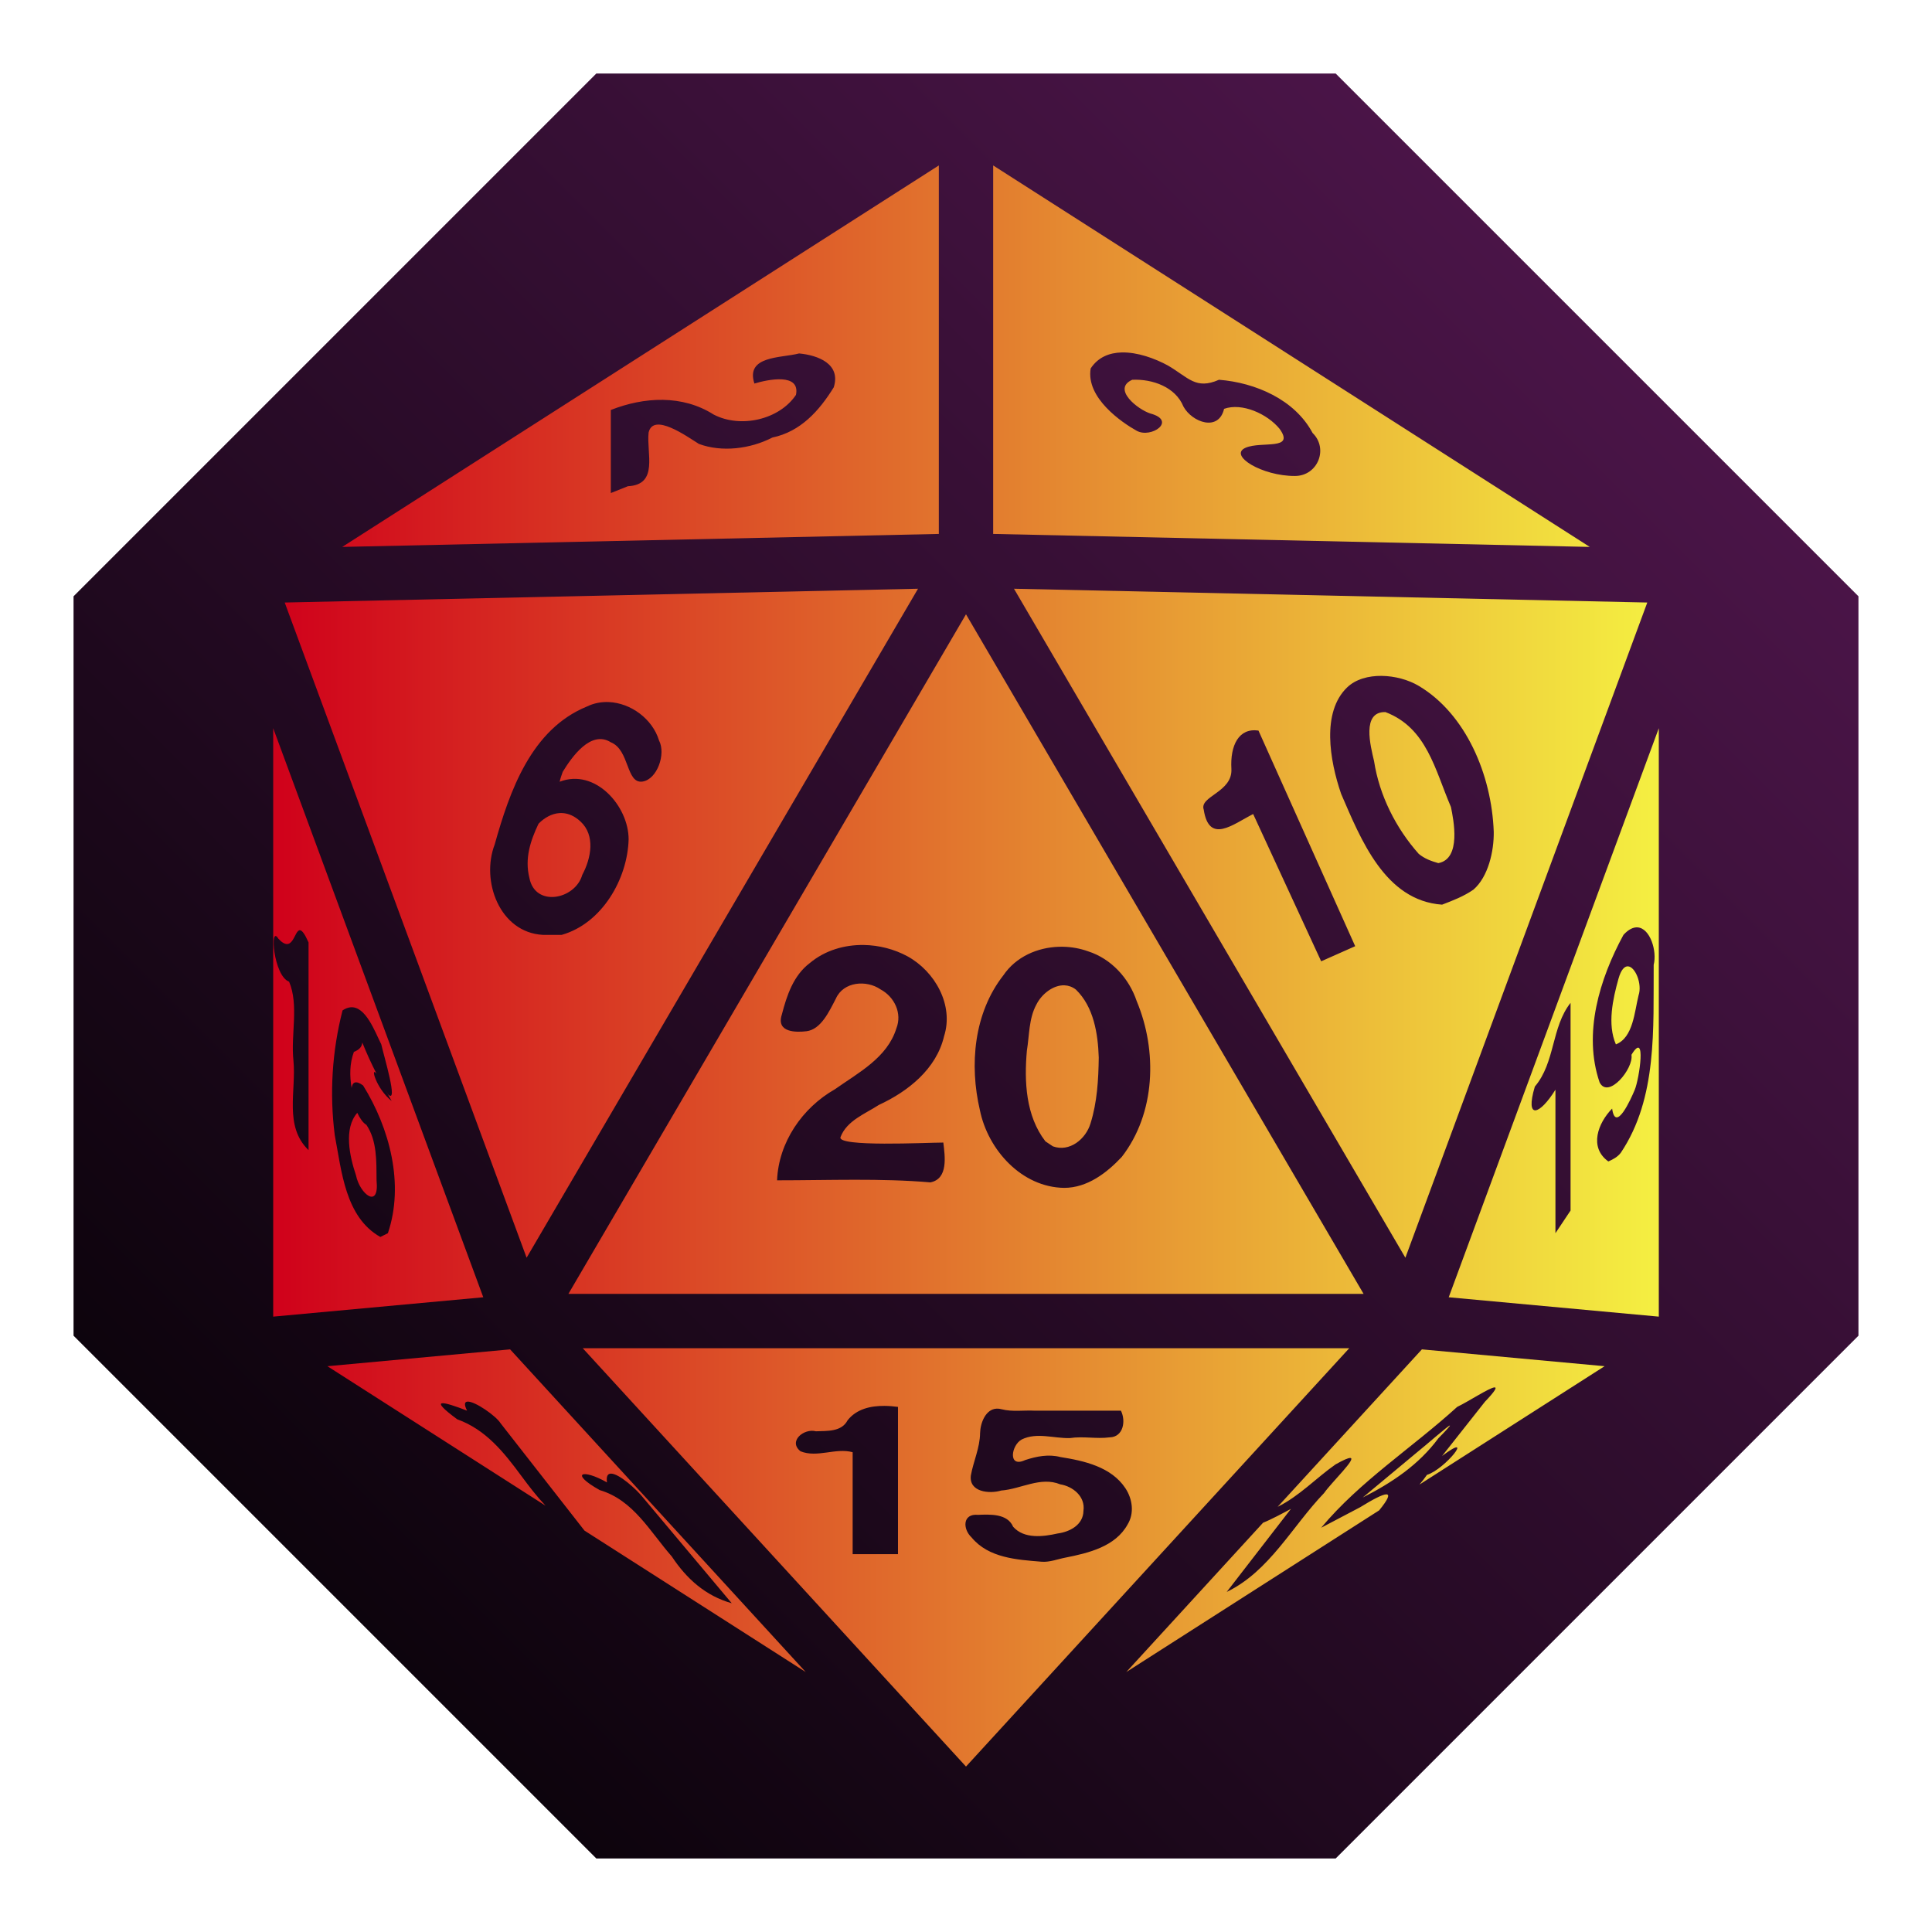
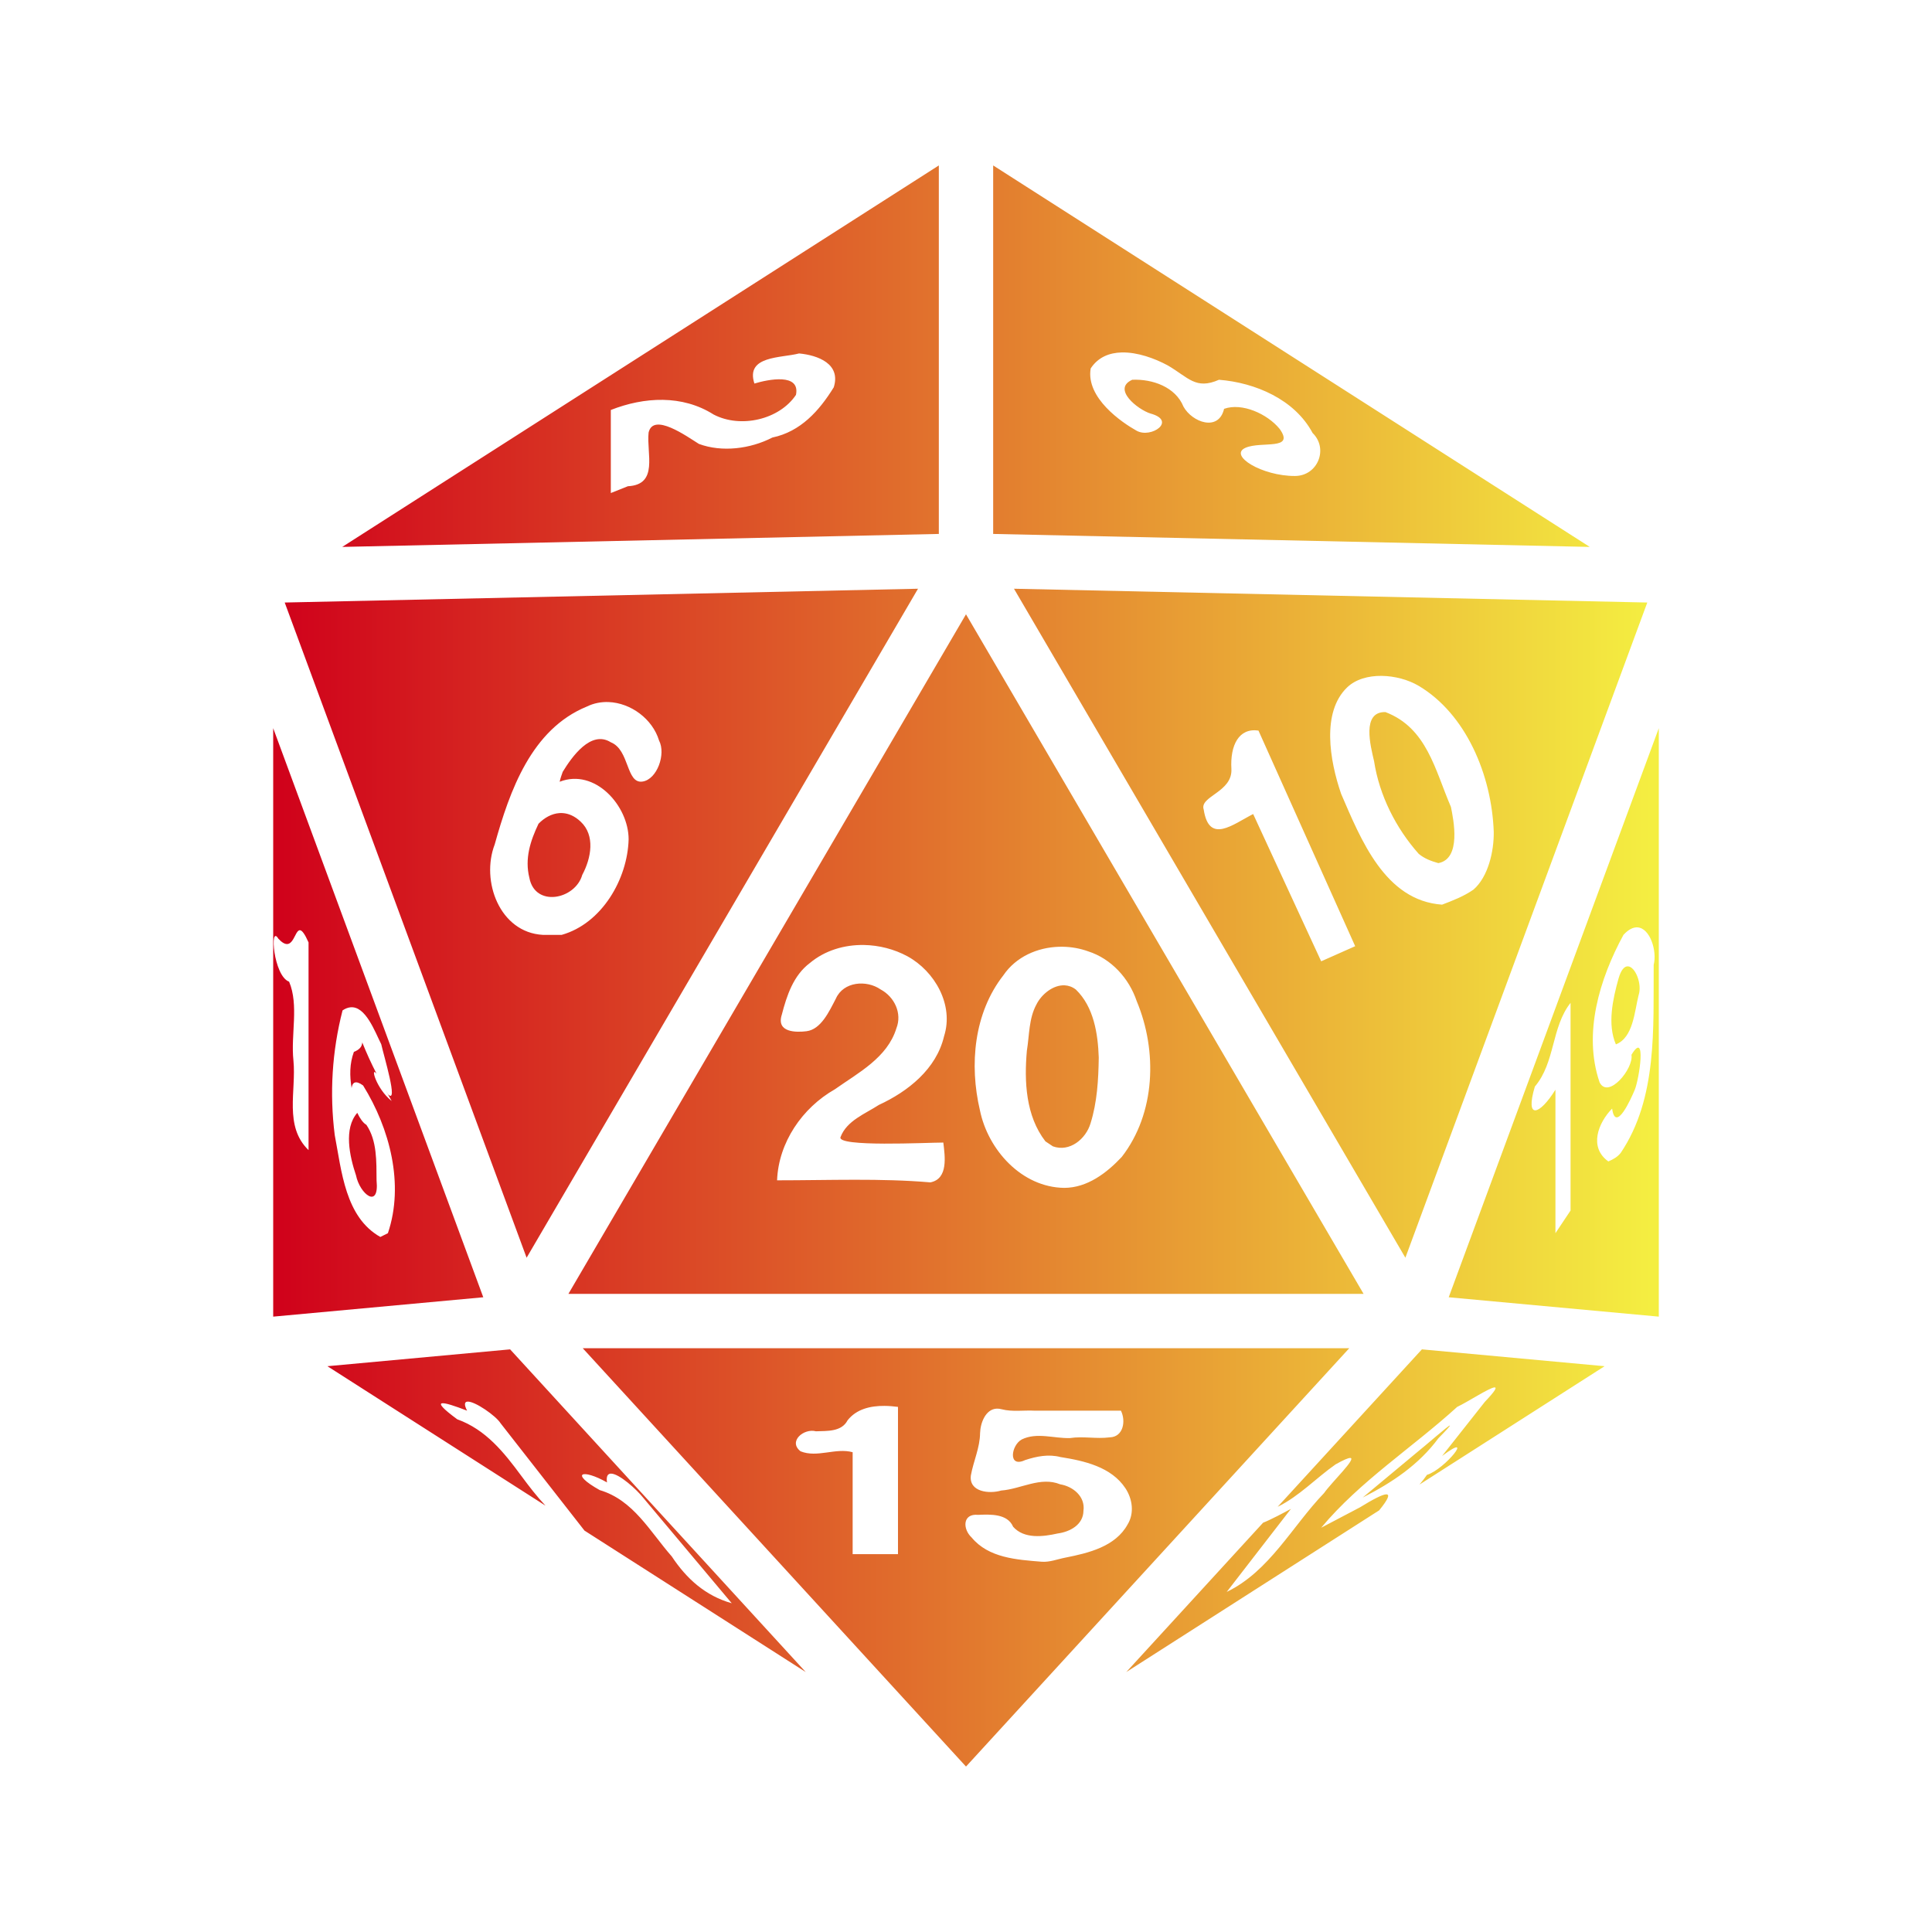
<svg xmlns="http://www.w3.org/2000/svg" viewBox="0 0 512 512" style="height: 512px; width: 512px;">
  <defs>
-     <linearGradient id="gradient-0" x1="0" x2="1" y1="1" y2="0">
+     <linearGradient x1="0" x2="1" y1="1" y2="0" id="gradient-0">
      <stop offset="0%" stop-color="#000" stop-opacity="1" />
      <stop offset="100%" stop-color="#571854" stop-opacity="1" />
    </linearGradient>
    <linearGradient id="gradient-1">
      <stop offset="0%" stop-color="#d0021b" stop-opacity="1" />
      <stop offset="100%" stop-color="#f4ee41" stop-opacity="1" />
    </linearGradient>
  </defs>
-   <polygon points="492.51,353.97,353.97,492.51,158.03,492.51,19.49,353.97,19.49,158.03,158.03,19.49,353.97,19.49,492.51,158.03" fill="url(#gradient-0)" />
  <g class="" transform="translate(0,0)" style="touch-action: none;">
    <path d="M248 20.27L72.33 132.598 248 128.775zm16 0v108.505l175.67 3.823zm37.844 55.066c4.647-.112 9.772 1.762 13.576 3.824 6.082 3.54 8.205 7.248 15.074 4.22 10.698.844 22.297 5.794 27.568 15.68 4.715 4.574 1.555 12.61-5.167 12.65-9.72.06-19.74-6.075-14.563-8.314 4.65-2.01 14.634.886 10.014-5.56-3.632-4.435-11.085-7.78-16.352-5.897-1.59 6.81-9.382 3.996-11.955-.643-2.357-5.815-9.154-8.18-15.085-7.916-6.06 2.703 1.67 8.784 5.344 9.936 7.904 2.124.217 7.454-4.062 5.07-4.28-2.386-14.993-9.645-13.523-18.34 2.188-3.336 5.514-4.623 9.13-4.71zm-94.987.293c5.534.522 12.383 3.06 10.202 9.975-4.282 6.93-9.778 13.057-18.062 14.782-6.514 3.368-14.885 4.397-21.646 1.883-3.604-2.246-13.427-9.325-14.81-3.354-.666 6.2 3.028 15.352-6.106 15.816l-5.02 2.006v-24.46c9.842-3.876 21.037-4.516 30.266 1.335 7.973 4.16 19.38 1.503 24.252-5.783 1.33-6.494-8.162-4.57-12.24-3.336-2.687-8.26 7.87-7.47 13.163-8.865zm35.012 69.282l-186.48 4.06 71.23 192.93zm28.26 0l115.25 196.99 71.23-192.93zm-14.13 7.53l-117.076 200.11h234.152zm122.4 18.132c3.895.046 7.914 1.155 10.942 2.96 13.828 8.237 21.455 26.145 22.056 42.956.084 5.698-1.618 13.246-5.966 17.016-2.85 1.984-6.025 3.198-9.244 4.432-16.824-1.18-23.932-19.237-29.727-32.625-3.405-9.887-5.777-24.05 1.74-31.32 2.533-2.45 6.305-3.465 10.2-3.42zm-227.627 7.707c6.525.26 12.91 4.953 14.844 11.32 2.083 3.974-.562 11.445-4.857 12.09-4.9.734-3.757-9.317-9.344-11.565-5.88-3.69-11.495 4.34-14.166 8.707-.33.96-.695 1.918-.896 2.914 10.397-4.057 20.312 7.093 20.304 16.953-.312 11.67-7.843 24.777-19.705 28.134h-5.564c-12.7-.706-18.296-15.853-14.163-26.63 4.42-15.785 10.772-33.904 27.134-40.6 2.048-1.002 4.24-1.41 6.413-1.323zm228.725 2.95c-7.066-.148-4.38 9.958-3.338 14.456 1.55 10.1 6.458 19.766 13.15 27.293 1.7 1.414 3.663 2.13 5.764 2.727 6.865-1.254 4.47-12.833 3.72-16.535-4.707-10.907-7.057-23.284-19.296-27.942zM52 185.98v173.266l61.86-5.703zm408 0l-61.86 167.563 61.86 5.703zm-117.88.698l28.478 63.492-10.014 4.447-20.027-43.365c-6.02 3.062-12.98 8.95-14.56-1.303-1.344-3.955 8.546-5.1 8.15-11.993-.393-6.892 2.154-12.126 7.972-11.28zm-205.847 24.3c-2.302.156-4.453 1.392-6.148 3.133-2.417 5.077-4.1 10.268-2.695 15.913 1.668 8.807 13.515 6.41 15.576-.85 2.663-4.976 3.863-11.65-.49-15.696-1.722-1.623-3.514-2.38-5.248-2.5-.335-.024-.666-.023-.995 0zm317.48 33.65c3.69.262 5.783 6.924 4.74 11.038-.137 18.62 1.144 39.21-9.677 55.322-.96 1.253-2.258 1.946-3.675 2.56-5.81-4.17-3.01-11.36 1.114-15.566 1.01 7.297 5.573-2.882 6.676-5.56 1.31-3.18 3.52-17.75-.983-10.27.69 4.05-6.805 13.154-9.38 8.118-4.937-14.41-.017-30.488 7.025-43.436 1.526-1.667 2.933-2.292 4.162-2.205zm-393.823.845c.588.086 1.344 1.032 2.478 3.584v61.156c-7.297-7.04-3.567-17.42-4.45-26.402-.814-7.606 1.655-16.264-1.274-23.193-4.622-1.674-5.797-17.045-3.176-12.672 4.407 4.768 4.657-2.73 6.422-2.472zm166.013 4.34c4.463.077 8.93 1.227 12.8 3.32 8.1 4.427 13.744 14.375 10.792 23.568-2.265 9.636-10.61 16.243-19.195 20.208-4.058 2.644-9.45 4.618-11.283 9.46-1.196 2.994 25.396 1.62 30.267 1.62.47 4.003 1.52 10.68-3.814 11.725-14.52-1.25-29.88-.606-45.14-.606.437-11.176 7.425-21.35 17.023-26.808 6.9-4.875 15.435-9.283 18.1-17.927 1.763-4.44-.56-9.28-4.632-11.47-4.154-2.874-10.947-2.34-13.178 2.7-1.992 3.82-4.38 9.075-8.657 9.604-2.893.358-8.99.475-7.263-4.873 1.46-5.63 3.413-11.567 8.263-15.213 4.45-3.726 10.18-5.403 15.918-5.306zm58.565.517c2.548.043 5.088.494 7.46 1.352 6.835 2.2 12.034 7.93 14.296 14.656 6.14 14.67 5.577 33.025-4.407 45.89-4.434 4.726-10.147 9.084-16.93 9.104-12.504-.152-22.452-11.172-24.83-22.865-3.145-13.39-1.786-28.618 6.913-39.733 3.686-5.435 10-8.212 16.406-8.398.364-.01.728-.012 1.092-.006zm166.388 5.768c-.997-.037-2.02.973-2.777 3.683-1.645 5.895-3.323 13.392-.755 19.298 5.1-1.992 5.47-9.617 6.676-14.437 1.127-3.304-.95-8.46-3.144-8.542zm-165.834 5.593c-3.386-.167-6.824 2.62-8.324 5.64-2.258 4.143-2.065 9.04-2.812 13.594-.813 9.084-.33 19.23 5.457 26.707l2.207 1.472c4.928 1.78 9.694-2.16 11.07-6.74 1.962-6.234 2.34-12.9 2.43-19.407-.235-7.035-1.47-14.922-6.73-20.012-1.044-.813-2.17-1.196-3.298-1.252zm148.954 5.158v61.156l-4.452 6.672v-42.254c-4.61 7.453-9.028 9.044-6.066-.912 6.054-7.15 4.81-17.41 10.518-24.662zm-359.37 1.11c.02.07.043.14.063.208 4.513-.497 7.276 7.277 9.104 10.865.8 3.573 5.12 17.77 2.032 14.798-.273-.453-.53-.914-.795-1.37l1.837 3.3c-4.598-3.657-6.375-10.487-4.444-8.024-1.558-3.014-2.96-6.095-4.218-9.24-.06 1.18-.727 2.115-2.465 2.793-1.287 3.49-1.265 7.08-.67 10.645.2-1.67 1.175-2.384 3.385-.754 7.842 12.624 12.176 29.107 7.298 43.498l-2.224 1.11c-10.357-5.83-11.404-19.436-13.427-30.003-1.555-12.29-.788-24.71 2.3-36.71.807-.547 1.567-.828 2.284-.907-.02-.07-.042-.137-.06-.207zm.06.208c.114.417.237.826.368 1.225-.12-.408-.25-.813-.365-1.224zm2.052 31.07c-4.06 4.626-2.26 12.79-.377 18.4 1.108 5.507 6.916 10.14 6.056 1.52-.05-5.63.17-11.725-3-16.39-.96-.537-1.907-1.898-2.678-3.53zm66.396 69.317L256 491.73l112.846-123.177zm-21.394.33l-53.797 4.96 64.223 41.065c-2.556-2.703-4.856-5.71-7.118-8.763-5.132-6.95-10.468-13.657-18.88-16.672-8.736-6.442-4.18-5.276 2.9-2.537-.948-1.854-.725-2.61.123-2.668 2.17-.153 8.43 4.226 9.74 6.37l24.706 31.606 65.15 41.656zm268.48 0l-42.472 46.36c6.404-3.148 11.38-8.538 17.056-12.493 2.396-1.346 3.72-1.896 4.295-1.89 2.055.017-5.43 7.116-7.682 10.333-9.42 9.813-16.066 23.033-28.668 29.114l18.914-24.46c-2.32 1.26-5.94 3.19-8.21 4.085l-40.28 43.968 74.468-47.615c5.48-6.718 1.903-5.537-5.64-.896l-11.438 6.014c11.46-13.746 26.855-23.568 40.053-35.582 3.162-1.492 9.503-5.663 10.986-5.738.777-.04.22 1.045-2.824 4.228l-12.613 15.965c10.01-7.533.884 3.926-4.45 5.56-.695 1.01-1.44 1.95-2.212 2.862l54.512-34.856zm-158.265 16.644c1.358.01 2.71.125 3.998.295v43.365h-13.35v-30.02c-5.04-1.378-10.417 1.722-15.34-.27-3.758-2.94 1.01-6.846 4.524-5.89 3.278-.126 7.556.197 9.324-3.234 2.635-3.34 6.77-4.274 10.845-4.246zm33.048.81c.464-.02.963.037 1.497.186 3.147.81 6.466.245 9.695.413h25.402c1.503 2.992.752 7.75-3.305 7.855-3.893.51-7.81-.382-11.69.212-4.698.146-9.753-1.773-14.198.404-3.122 1.66-4.165 8.505.988 6.076 3.366-1.11 6.912-1.807 10.408-.89 6.984 1.103 14.966 2.89 19.125 9.19 2.076 3.156 2.672 7.337.633 10.67-3.602 6.528-11.534 8.407-18.295 9.75-2.337.443-4.66 1.404-7.03 1.21-7.245-.593-15.603-1.083-20.603-7.144-2.662-2.494-2.703-7.097 1.903-6.66 3.57-.142 8.657-.4 10.322 3.505 3.247 3.66 8.837 2.94 13.127 1.98 3.588-.483 7.53-2.548 7.584-6.673.59-4.21-3.078-7.18-6.844-7.8-5.818-2.365-11.57 1.405-17.37 1.827-3.463 1.046-9.578.48-8.936-4.465.76-4.188 2.663-8.108 2.71-12.46.09-3.005 1.634-7.03 4.877-7.184zm133.47 4.975c-.21-.248-6.99 5.744-9.92 8.08l-15.75 13.118c8.59-4.363 16.472-9.61 22.275-17.448 2.553-2.6 3.476-3.652 3.394-3.75zm-247.032 14.16c2.39-.02 7.543 4.65 9.45 7.06l26.11 31.11c-7.722-2.182-13.29-7.19-17.653-13.777-6.43-7.316-11.282-16.606-21.213-19.54-8.943-5.002-5.18-6.42 2.133-2.264-.273-1.858.24-2.582 1.174-2.59z" fill="url(#gradient-1)" transform="translate(25.6, 25.6) scale(0.9, 0.9) rotate(0, 256, 256)" />
  </g>
</svg>
